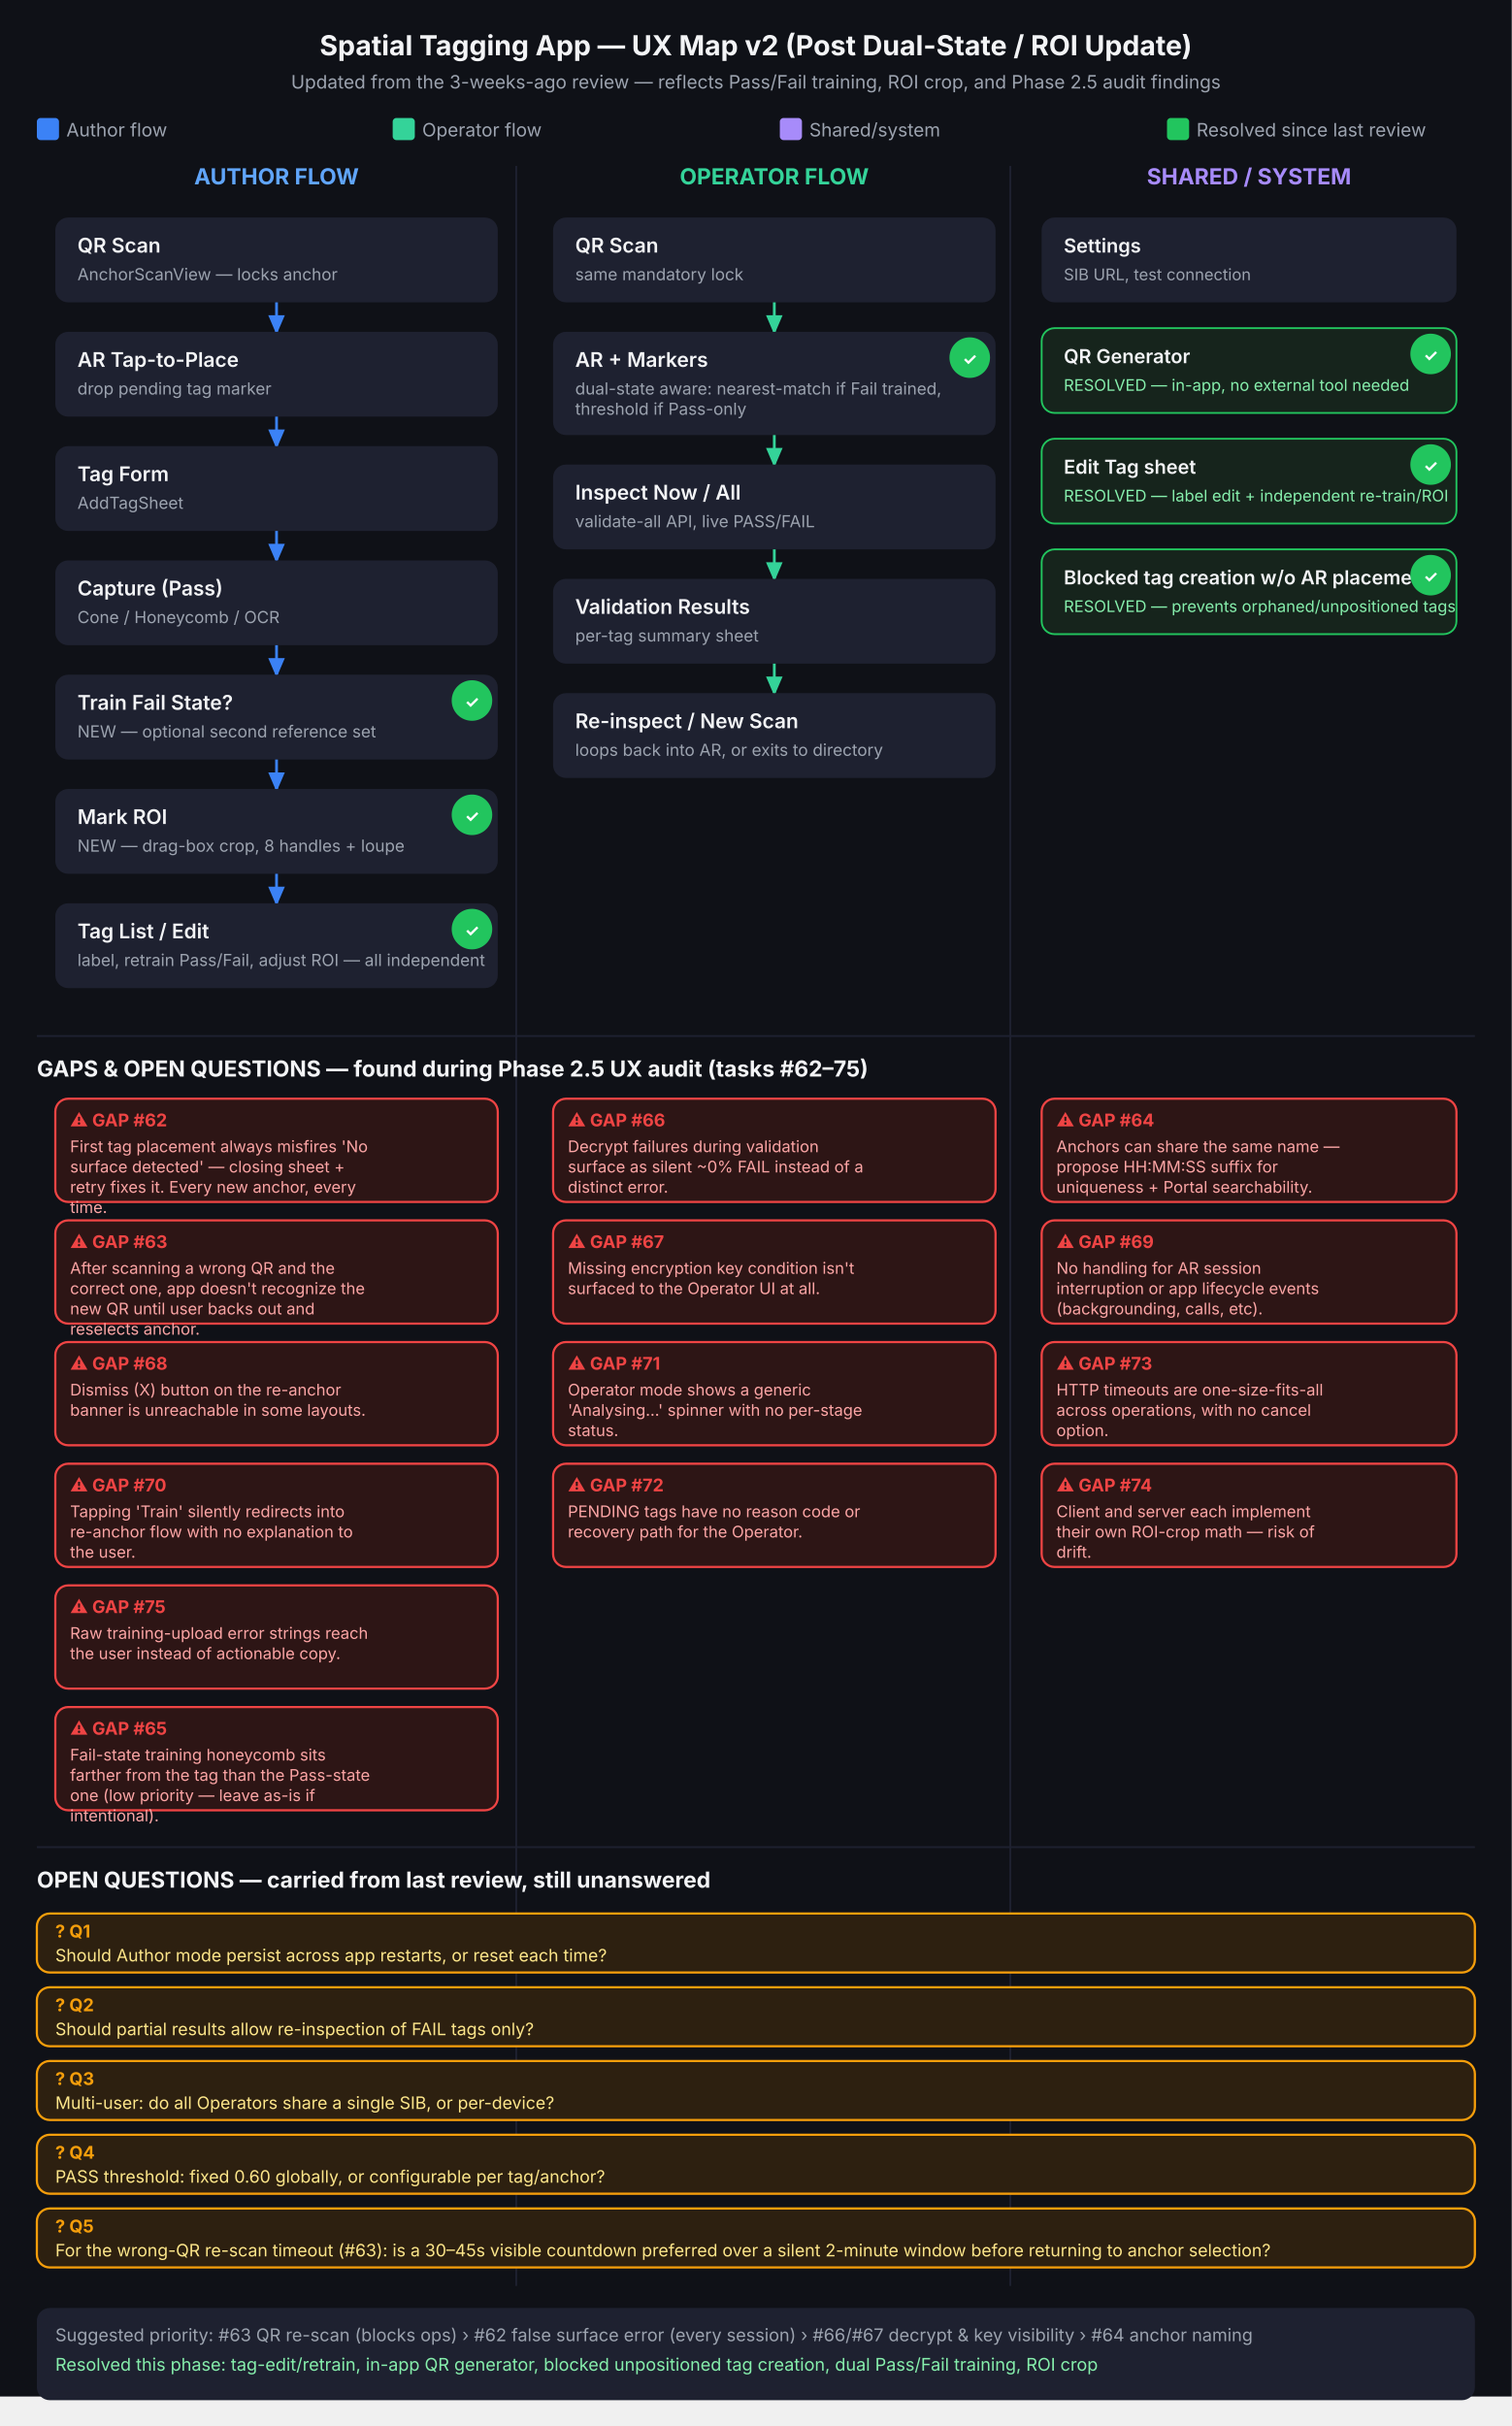
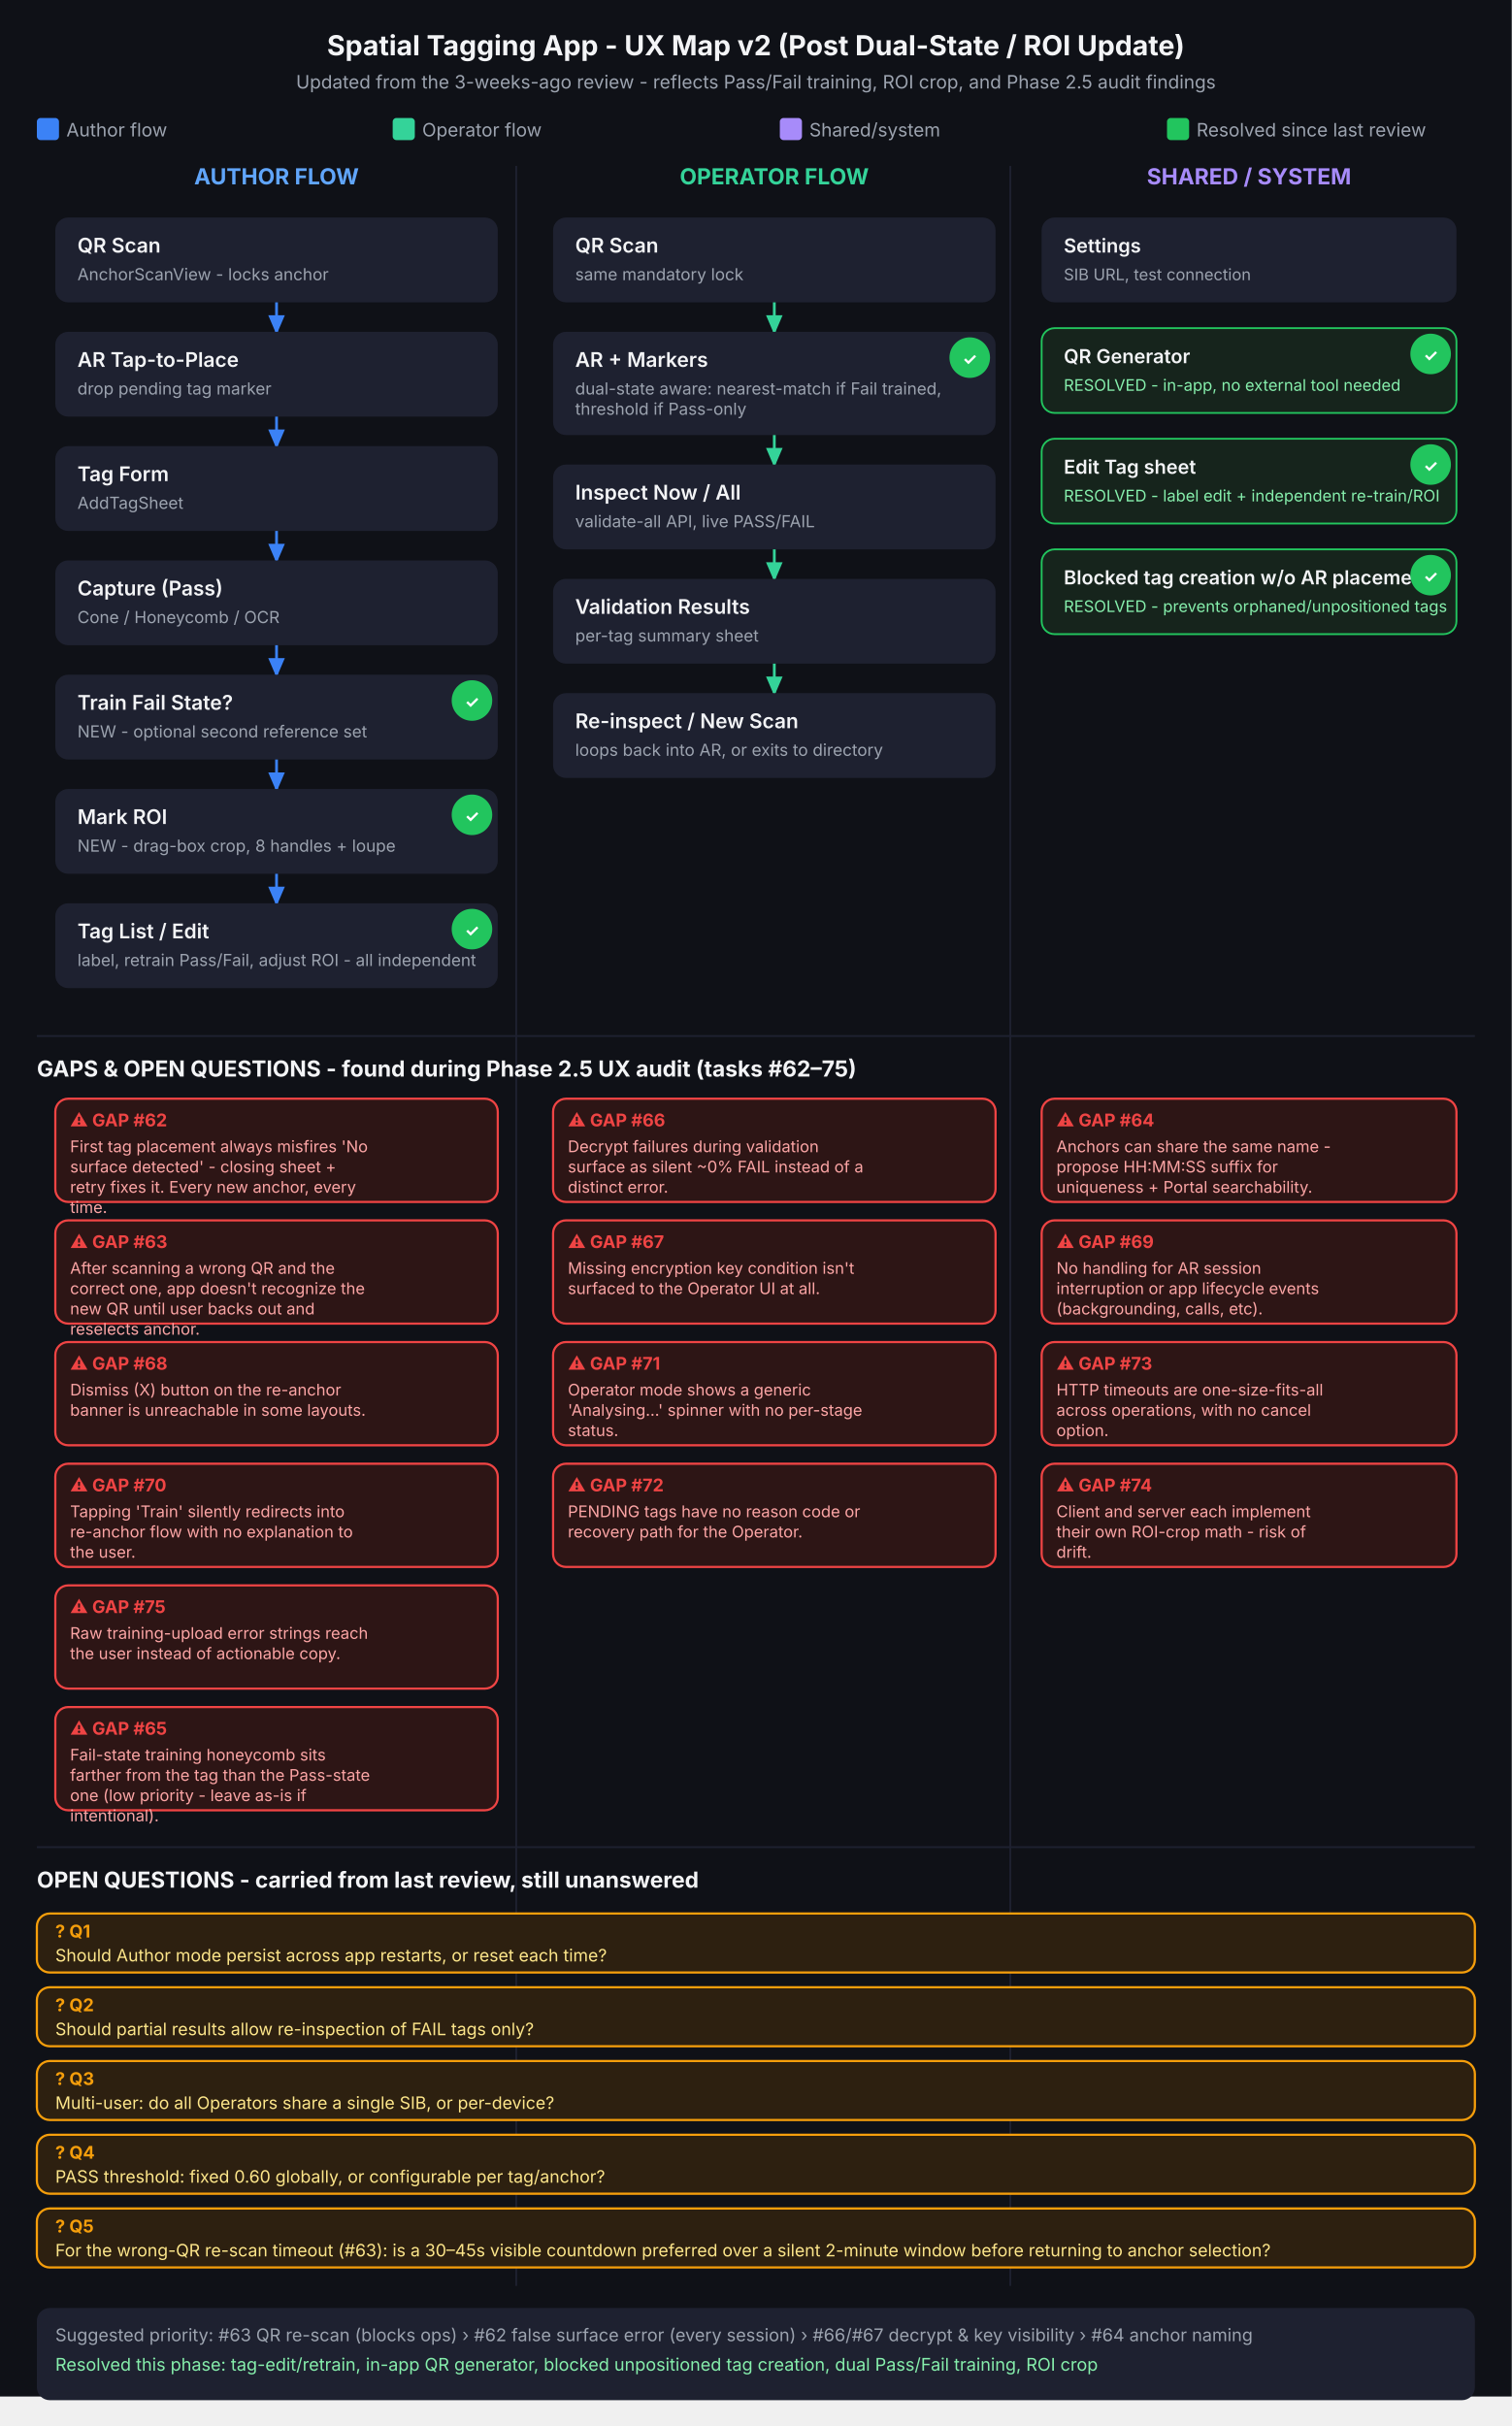
<svg xmlns="http://www.w3.org/2000/svg" viewBox="0 0 820 1316" font-family="-apple-system, system-ui, sans-serif">
  <defs>
    <marker id="arrA" markerWidth="8" markerHeight="8" refX="6" refY="3" orient="auto">
      <path d="M0,0 L0,6 L7,3 z" fill="#3b82f6" />
    </marker>
    <marker id="arrG" markerWidth="8" markerHeight="8" refX="6" refY="3" orient="auto">
      <path d="M0,0 L0,6 L7,3 z" fill="#34d399" />
    </marker>
  </defs>
  <rect width="820" height="1300" fill="#0f1117" />
-   <text x="410.0" y="30" fill="#f3f4f6" font-size="15" font-weight="700" text-anchor="middle" style="">Spatial Tagging App — UX Map v2 (Post Dual-State / ROI Update)</text>
-   <text x="410.0" y="48" fill="#9ca3af" font-size="10" font-weight="400" text-anchor="middle" style="">Updated from the 3-weeks-ago review — reflects Pass/Fail training, ROI crop, and Phase 2.5 audit findings</text>
+   <text x="410.0" y="30" fill="#f3f4f6" font-size="15" font-weight="700" text-anchor="middle" style="">Spatial Tagging App - UX Map v2 (Post Dual-State / ROI Update)</text>
+   <text x="410.0" y="48" fill="#9ca3af" font-size="10" font-weight="400" text-anchor="middle" style="">Updated from the 3-weeks-ago review - reflects Pass/Fail training, ROI crop, and Phase 2.5 audit findings</text>
  <rect x="20" y="64" width="12" height="12" rx="2" fill="#3b82f6" />
  <text x="36" y="74" fill="#9ca3af" font-size="10" font-weight="400" text-anchor="start" style="">Author flow</text>
  <rect x="213" y="64" width="12" height="12" rx="2" fill="#34d399" />
  <text x="229" y="74" fill="#9ca3af" font-size="10" font-weight="400" text-anchor="start" style="">Operator flow</text>
  <rect x="423" y="64" width="12" height="12" rx="2" fill="#a78bfa" />
  <text x="439" y="74" fill="#9ca3af" font-size="10" font-weight="400" text-anchor="start" style="">Shared/system</text>
  <rect x="633" y="64" width="12" height="12" rx="2" fill="#22c55e" />
  <text x="649" y="74" fill="#9ca3af" font-size="10" font-weight="400" text-anchor="start" style="">Resolved since last review</text>
  <rect x="954" y="64" width="12" height="12" rx="2" fill="#ef4444" />
  <text x="970" y="74" fill="#9ca3af" font-size="10" font-weight="400" text-anchor="start" style="">Open gap</text>
  <rect x="1122" y="64" width="12" height="12" rx="2" fill="#f59e0b" />
  <text x="1138" y="74" fill="#9ca3af" font-size="10" font-weight="400" text-anchor="start" style="">Open question</text>
  <text x="150.0" y="100" fill="#60a5fa" font-size="12" font-weight="700" text-anchor="middle" style="">AUTHOR FLOW</text>
  <text x="420.0" y="100" fill="#34d399" font-size="12" font-weight="700" text-anchor="middle" style="">OPERATOR FLOW</text>
  <text x="677.5" y="100" fill="#a78bfa" font-size="12" font-weight="700" text-anchor="middle" style="">SHARED / SYSTEM</text>
  <line x1="280" y1="90" x2="280" y2="1240" stroke="#1e2130" stroke-width="1" />
  <line x1="548" y1="90" x2="548" y2="1240" stroke="#1e2130" stroke-width="1" />
  <rect x="30" y="118" width="240" height="46" rx="7" fill="#1e2130" />
  <text x="42" y="137" fill="#f3f4f6" font-size="11" font-weight="600" text-anchor="start" style="">QR Scan</text>
-   <text x="42" y="152" fill="#9ca3af" font-size="9" font-weight="400" text-anchor="start" style="">AnchorScanView — locks anchor</text>
+   <text x="42" y="152" fill="#9ca3af" font-size="9" font-weight="400" text-anchor="start" style="">AnchorScanView - locks anchor</text>
  <line x1="150.0" y1="164" x2="150.0" y2="180" stroke="#3b82f6" stroke-width="1.5" marker-end="url(#arrA)" />
  <rect x="30" y="180" width="240" height="46" rx="7" fill="#1e2130" />
  <text x="42" y="199" fill="#f3f4f6" font-size="11" font-weight="600" text-anchor="start" style="">AR Tap-to-Place</text>
  <text x="42" y="214" fill="#9ca3af" font-size="9" font-weight="400" text-anchor="start" style="">drop pending tag marker</text>
  <line x1="150.0" y1="226" x2="150.0" y2="242" stroke="#3b82f6" stroke-width="1.5" marker-end="url(#arrA)" />
  <rect x="30" y="242" width="240" height="46" rx="7" fill="#1e2130" />
  <text x="42" y="261" fill="#f3f4f6" font-size="11" font-weight="600" text-anchor="start" style="">Tag Form</text>
  <text x="42" y="276" fill="#9ca3af" font-size="9" font-weight="400" text-anchor="start" style="">AddTagSheet</text>
  <line x1="150.0" y1="288" x2="150.0" y2="304" stroke="#3b82f6" stroke-width="1.5" marker-end="url(#arrA)" />
  <rect x="30" y="304" width="240" height="46" rx="7" fill="#1e2130" />
  <text x="42" y="323" fill="#f3f4f6" font-size="11" font-weight="600" text-anchor="start" style="">Capture (Pass)</text>
  <text x="42" y="338" fill="#9ca3af" font-size="9" font-weight="400" text-anchor="start" style="">Cone / Honeycomb / OCR</text>
  <line x1="150.0" y1="350" x2="150.0" y2="366" stroke="#3b82f6" stroke-width="1.5" marker-end="url(#arrA)" />
  <rect x="30" y="366" width="240" height="46" rx="7" fill="#1e2130" />
  <text x="42" y="385" fill="#f3f4f6" font-size="11" font-weight="600" text-anchor="start" style="">Train Fail State?</text>
-   <text x="42" y="400" fill="#9ca3af" font-size="9" font-weight="400" text-anchor="start" style="">NEW — optional second reference set</text>
+   <text x="42" y="400" fill="#9ca3af" font-size="9" font-weight="400" text-anchor="start" style="">NEW - optional second reference set</text>
  <circle cx="256" cy="380" r="11" fill="#22c55e" />
  <text x="256" y="384" fill="#ffffff" font-size="9" font-weight="700" text-anchor="middle" style="">✓</text>
  <line x1="150.0" y1="412" x2="150.0" y2="428" stroke="#3b82f6" stroke-width="1.5" marker-end="url(#arrA)" />
  <rect x="30" y="428" width="240" height="46" rx="7" fill="#1e2130" />
  <text x="42" y="447" fill="#f3f4f6" font-size="11" font-weight="600" text-anchor="start" style="">Mark ROI</text>
-   <text x="42" y="462" fill="#9ca3af" font-size="9" font-weight="400" text-anchor="start" style="">NEW — drag-box crop, 8 handles + loupe</text>
+   <text x="42" y="462" fill="#9ca3af" font-size="9" font-weight="400" text-anchor="start" style="">NEW - drag-box crop, 8 handles + loupe</text>
  <circle cx="256" cy="442" r="11" fill="#22c55e" />
  <text x="256" y="446" fill="#ffffff" font-size="9" font-weight="700" text-anchor="middle" style="">✓</text>
  <line x1="150.0" y1="474" x2="150.0" y2="490" stroke="#3b82f6" stroke-width="1.5" marker-end="url(#arrA)" />
  <rect x="30" y="490" width="240" height="46" rx="7" fill="#1e2130" />
  <text x="42" y="509" fill="#f3f4f6" font-size="11" font-weight="600" text-anchor="start" style="">Tag List / Edit</text>
-   <text x="42" y="524" fill="#9ca3af" font-size="9" font-weight="400" text-anchor="start" style="">label, retrain Pass/Fail, adjust ROI — all independent</text>
+   <text x="42" y="524" fill="#9ca3af" font-size="9" font-weight="400" text-anchor="start" style="">label, retrain Pass/Fail, adjust ROI - all independent</text>
  <circle cx="256" cy="504" r="11" fill="#22c55e" />
  <text x="256" y="508" fill="#ffffff" font-size="9" font-weight="700" text-anchor="middle" style="">✓</text>
  <rect x="300" y="118" width="240" height="46" rx="7" fill="#1e2130" />
  <text x="312" y="137" fill="#f3f4f6" font-size="11" font-weight="600" text-anchor="start" style="">QR Scan</text>
  <text x="312" y="152" fill="#9ca3af" font-size="9" font-weight="400" text-anchor="start" style="">same mandatory lock</text>
  <line x1="420.0" y1="164" x2="420.0" y2="180" stroke="#34d399" stroke-width="1.5" marker-end="url(#arrG)" />
  <rect x="300" y="180" width="240" height="56" rx="7" fill="#1e2130" />
  <text x="312" y="199" fill="#f3f4f6" font-size="11" font-weight="600" text-anchor="start" style="">AR + Markers</text>
  <text x="312" y="214" fill="#9ca3af" font-size="9" font-weight="400" text-anchor="start" style="">dual-state aware: nearest-match if Fail trained,</text>
  <text x="312" y="225" fill="#9ca3af" font-size="9" font-weight="400" text-anchor="start" style="">threshold if Pass-only</text>
  <circle cx="526" cy="194" r="11" fill="#22c55e" />
  <text x="526" y="198" fill="#ffffff" font-size="9" font-weight="700" text-anchor="middle" style="">✓</text>
  <line x1="420.0" y1="236" x2="420.0" y2="252" stroke="#34d399" stroke-width="1.5" marker-end="url(#arrG)" />
  <rect x="300" y="252" width="240" height="46" rx="7" fill="#1e2130" />
  <text x="312" y="271" fill="#f3f4f6" font-size="11" font-weight="600" text-anchor="start" style="">Inspect Now / All</text>
  <text x="312" y="286" fill="#9ca3af" font-size="9" font-weight="400" text-anchor="start" style="">validate-all API, live PASS/FAIL</text>
  <line x1="420.0" y1="298" x2="420.0" y2="314" stroke="#34d399" stroke-width="1.5" marker-end="url(#arrG)" />
  <rect x="300" y="314" width="240" height="46" rx="7" fill="#1e2130" />
  <text x="312" y="333" fill="#f3f4f6" font-size="11" font-weight="600" text-anchor="start" style="">Validation Results</text>
  <text x="312" y="348" fill="#9ca3af" font-size="9" font-weight="400" text-anchor="start" style="">per-tag summary sheet</text>
  <line x1="420.0" y1="360" x2="420.0" y2="376" stroke="#34d399" stroke-width="1.5" marker-end="url(#arrG)" />
  <rect x="300" y="376" width="240" height="46" rx="7" fill="#1e2130" />
  <text x="312" y="395" fill="#f3f4f6" font-size="11" font-weight="600" text-anchor="start" style="">Re-inspect / New Scan</text>
  <text x="312" y="410" fill="#9ca3af" font-size="9" font-weight="400" text-anchor="start" style="">loops back into AR, or exits to directory</text>
  <rect x="565" y="118" width="225" height="46" rx="7" fill="#1e2130" />
  <text x="577" y="137" fill="#f3f4f6" font-size="10.5" font-weight="600" text-anchor="start" style="">Settings</text>
  <text x="577" y="152" fill="#9ca3af" font-size="8.7" font-weight="400" text-anchor="start" style="">SIB URL, test connection</text>
  <rect x="565" y="178" width="225" height="46" rx="7" fill="#16241c" stroke="#22c55e" stroke-width="1" />
  <text x="577" y="197" fill="#f3f4f6" font-size="10.5" font-weight="600" text-anchor="start" style="">QR Generator</text>
-   <text x="577" y="212" fill="#86efac" font-size="8.7" font-weight="400" text-anchor="start" style="">RESOLVED — in-app, no external tool needed</text>
+   <text x="577" y="212" fill="#86efac" font-size="8.7" font-weight="400" text-anchor="start" style="">RESOLVED - in-app, no external tool needed</text>
  <circle cx="776" cy="192" r="11" fill="#22c55e" />
  <text x="776" y="196" fill="#ffffff" font-size="9" font-weight="700" text-anchor="middle" style="">✓</text>
  <rect x="565" y="238" width="225" height="46" rx="7" fill="#16241c" stroke="#22c55e" stroke-width="1" />
  <text x="577" y="257" fill="#f3f4f6" font-size="10.5" font-weight="600" text-anchor="start" style="">Edit Tag sheet</text>
-   <text x="577" y="272" fill="#86efac" font-size="8.7" font-weight="400" text-anchor="start" style="">RESOLVED — label edit + independent re-train/ROI</text>
+   <text x="577" y="272" fill="#86efac" font-size="8.7" font-weight="400" text-anchor="start" style="">RESOLVED - label edit + independent re-train/ROI</text>
  <circle cx="776" cy="252" r="11" fill="#22c55e" />
  <text x="776" y="256" fill="#ffffff" font-size="9" font-weight="700" text-anchor="middle" style="">✓</text>
  <rect x="565" y="298" width="225" height="46" rx="7" fill="#16241c" stroke="#22c55e" stroke-width="1" />
  <text x="577" y="317" fill="#f3f4f6" font-size="10.5" font-weight="600" text-anchor="start" style="">Blocked tag creation w/o AR placement</text>
-   <text x="577" y="332" fill="#86efac" font-size="8.7" font-weight="400" text-anchor="start" style="">RESOLVED — prevents orphaned/unpositioned tags</text>
+   <text x="577" y="332" fill="#86efac" font-size="8.7" font-weight="400" text-anchor="start" style="">RESOLVED - prevents orphaned/unpositioned tags</text>
  <circle cx="776" cy="312" r="11" fill="#22c55e" />
  <text x="776" y="316" fill="#ffffff" font-size="9" font-weight="700" text-anchor="middle" style="">✓</text>
  <line x1="20" y1="562" x2="800" y2="562" stroke="#1e2130" stroke-width="1" />
-   <text x="20" y="584" fill="#f3f4f6" font-size="12" font-weight="700" text-anchor="start" style="">GAPS &amp; OPEN QUESTIONS — found during Phase 2.5 UX audit (tasks #62–75)</text>
+   <text x="20" y="584" fill="#f3f4f6" font-size="12" font-weight="700" text-anchor="start" style="">GAPS &amp; OPEN QUESTIONS - found during Phase 2.5 UX audit (tasks #62–75)</text>
  <rect x="30" y="596" width="240" height="56" rx="7" fill="#2d1515" stroke="#ef4444" stroke-width="1.2" />
  <text x="38" y="611" fill="#ef4444" font-size="9.5" font-weight="700" text-anchor="start" style="">⚠ GAP #62</text>
  <text x="38" y="625" fill="#fca5a5" font-size="8.7" font-weight="400" text-anchor="start" style="">First tag placement always misfires 'No</text>
-   <text x="38" y="636" fill="#fca5a5" font-size="8.7" font-weight="400" text-anchor="start" style="">surface detected' — closing sheet +</text>
+   <text x="38" y="636" fill="#fca5a5" font-size="8.7" font-weight="400" text-anchor="start" style="">surface detected' - closing sheet +</text>
  <text x="38" y="647" fill="#fca5a5" font-size="8.7" font-weight="400" text-anchor="start" style="">retry fixes it. Every new anchor, every</text>
  <text x="38" y="658" fill="#fca5a5" font-size="8.7" font-weight="400" text-anchor="start" style="">time.</text>
  <rect x="30" y="662" width="240" height="56" rx="7" fill="#2d1515" stroke="#ef4444" stroke-width="1.2" />
  <text x="38" y="677" fill="#ef4444" font-size="9.5" font-weight="700" text-anchor="start" style="">⚠ GAP #63</text>
  <text x="38" y="691" fill="#fca5a5" font-size="8.7" font-weight="400" text-anchor="start" style="">After scanning a wrong QR and the</text>
  <text x="38" y="702" fill="#fca5a5" font-size="8.7" font-weight="400" text-anchor="start" style="">correct one, app doesn't recognize the</text>
  <text x="38" y="713" fill="#fca5a5" font-size="8.7" font-weight="400" text-anchor="start" style="">new QR until user backs out and</text>
  <text x="38" y="724" fill="#fca5a5" font-size="8.7" font-weight="400" text-anchor="start" style="">reselects anchor.</text>
  <rect x="565" y="596" width="225" height="56" rx="7" fill="#2d1515" stroke="#ef4444" stroke-width="1.2" />
  <text x="573" y="611" fill="#ef4444" font-size="9.5" font-weight="700" text-anchor="start" style="">⚠ GAP #64</text>
-   <text x="573" y="625" fill="#fca5a5" font-size="8.7" font-weight="400" text-anchor="start" style="">Anchors can share the same name —</text>
+   <text x="573" y="625" fill="#fca5a5" font-size="8.7" font-weight="400" text-anchor="start" style="">Anchors can share the same name -</text>
  <text x="573" y="636" fill="#fca5a5" font-size="8.7" font-weight="400" text-anchor="start" style="">propose HH:MM:SS suffix for</text>
  <text x="573" y="647" fill="#fca5a5" font-size="8.7" font-weight="400" text-anchor="start" style="">uniqueness + Portal searchability.</text>
  <rect x="300" y="596" width="240" height="56" rx="7" fill="#2d1515" stroke="#ef4444" stroke-width="1.2" />
  <text x="308" y="611" fill="#ef4444" font-size="9.5" font-weight="700" text-anchor="start" style="">⚠ GAP #66</text>
  <text x="308" y="625" fill="#fca5a5" font-size="8.7" font-weight="400" text-anchor="start" style="">Decrypt failures during validation</text>
  <text x="308" y="636" fill="#fca5a5" font-size="8.7" font-weight="400" text-anchor="start" style="">surface as silent ~0% FAIL instead of a</text>
  <text x="308" y="647" fill="#fca5a5" font-size="8.7" font-weight="400" text-anchor="start" style="">distinct error.</text>
  <rect x="300" y="662" width="240" height="56" rx="7" fill="#2d1515" stroke="#ef4444" stroke-width="1.2" />
  <text x="308" y="677" fill="#ef4444" font-size="9.5" font-weight="700" text-anchor="start" style="">⚠ GAP #67</text>
  <text x="308" y="691" fill="#fca5a5" font-size="8.7" font-weight="400" text-anchor="start" style="">Missing encryption key condition isn't</text>
  <text x="308" y="702" fill="#fca5a5" font-size="8.7" font-weight="400" text-anchor="start" style="">surfaced to the Operator UI at all.</text>
  <rect x="30" y="728" width="240" height="56" rx="7" fill="#2d1515" stroke="#ef4444" stroke-width="1.2" />
  <text x="38" y="743" fill="#ef4444" font-size="9.5" font-weight="700" text-anchor="start" style="">⚠ GAP #68</text>
  <text x="38" y="757" fill="#fca5a5" font-size="8.7" font-weight="400" text-anchor="start" style="">Dismiss (X) button on the re-anchor</text>
  <text x="38" y="768" fill="#fca5a5" font-size="8.7" font-weight="400" text-anchor="start" style="">banner is unreachable in some layouts.</text>
  <rect x="565" y="662" width="225" height="56" rx="7" fill="#2d1515" stroke="#ef4444" stroke-width="1.2" />
  <text x="573" y="677" fill="#ef4444" font-size="9.5" font-weight="700" text-anchor="start" style="">⚠ GAP #69</text>
  <text x="573" y="691" fill="#fca5a5" font-size="8.7" font-weight="400" text-anchor="start" style="">No handling for AR session</text>
  <text x="573" y="702" fill="#fca5a5" font-size="8.7" font-weight="400" text-anchor="start" style="">interruption or app lifecycle events</text>
  <text x="573" y="713" fill="#fca5a5" font-size="8.7" font-weight="400" text-anchor="start" style="">(backgrounding, calls, etc).</text>
  <rect x="30" y="794" width="240" height="56" rx="7" fill="#2d1515" stroke="#ef4444" stroke-width="1.2" />
  <text x="38" y="809" fill="#ef4444" font-size="9.5" font-weight="700" text-anchor="start" style="">⚠ GAP #70</text>
  <text x="38" y="823" fill="#fca5a5" font-size="8.7" font-weight="400" text-anchor="start" style="">Tapping 'Train' silently redirects into</text>
  <text x="38" y="834" fill="#fca5a5" font-size="8.7" font-weight="400" text-anchor="start" style="">re-anchor flow with no explanation to</text>
  <text x="38" y="845" fill="#fca5a5" font-size="8.7" font-weight="400" text-anchor="start" style="">the user.</text>
  <rect x="300" y="728" width="240" height="56" rx="7" fill="#2d1515" stroke="#ef4444" stroke-width="1.2" />
  <text x="308" y="743" fill="#ef4444" font-size="9.5" font-weight="700" text-anchor="start" style="">⚠ GAP #71</text>
  <text x="308" y="757" fill="#fca5a5" font-size="8.7" font-weight="400" text-anchor="start" style="">Operator mode shows a generic</text>
  <text x="308" y="768" fill="#fca5a5" font-size="8.7" font-weight="400" text-anchor="start" style="">'Analysing…' spinner with no per-stage</text>
  <text x="308" y="779" fill="#fca5a5" font-size="8.7" font-weight="400" text-anchor="start" style="">status.</text>
  <rect x="300" y="794" width="240" height="56" rx="7" fill="#2d1515" stroke="#ef4444" stroke-width="1.2" />
  <text x="308" y="809" fill="#ef4444" font-size="9.5" font-weight="700" text-anchor="start" style="">⚠ GAP #72</text>
  <text x="308" y="823" fill="#fca5a5" font-size="8.7" font-weight="400" text-anchor="start" style="">PENDING tags have no reason code or</text>
  <text x="308" y="834" fill="#fca5a5" font-size="8.7" font-weight="400" text-anchor="start" style="">recovery path for the Operator.</text>
  <rect x="565" y="728" width="225" height="56" rx="7" fill="#2d1515" stroke="#ef4444" stroke-width="1.2" />
  <text x="573" y="743" fill="#ef4444" font-size="9.5" font-weight="700" text-anchor="start" style="">⚠ GAP #73</text>
  <text x="573" y="757" fill="#fca5a5" font-size="8.7" font-weight="400" text-anchor="start" style="">HTTP timeouts are one-size-fits-all</text>
  <text x="573" y="768" fill="#fca5a5" font-size="8.7" font-weight="400" text-anchor="start" style="">across operations, with no cancel</text>
  <text x="573" y="779" fill="#fca5a5" font-size="8.7" font-weight="400" text-anchor="start" style="">option.</text>
  <rect x="565" y="794" width="225" height="56" rx="7" fill="#2d1515" stroke="#ef4444" stroke-width="1.2" />
  <text x="573" y="809" fill="#ef4444" font-size="9.5" font-weight="700" text-anchor="start" style="">⚠ GAP #74</text>
  <text x="573" y="823" fill="#fca5a5" font-size="8.7" font-weight="400" text-anchor="start" style="">Client and server each implement</text>
-   <text x="573" y="834" fill="#fca5a5" font-size="8.7" font-weight="400" text-anchor="start" style="">their own ROI-crop math — risk of</text>
+   <text x="573" y="834" fill="#fca5a5" font-size="8.7" font-weight="400" text-anchor="start" style="">their own ROI-crop math - risk of</text>
  <text x="573" y="845" fill="#fca5a5" font-size="8.7" font-weight="400" text-anchor="start" style="">drift.</text>
  <rect x="30" y="860" width="240" height="56" rx="7" fill="#2d1515" stroke="#ef4444" stroke-width="1.2" />
  <text x="38" y="875" fill="#ef4444" font-size="9.5" font-weight="700" text-anchor="start" style="">⚠ GAP #75</text>
  <text x="38" y="889" fill="#fca5a5" font-size="8.7" font-weight="400" text-anchor="start" style="">Raw training-upload error strings reach</text>
  <text x="38" y="900" fill="#fca5a5" font-size="8.7" font-weight="400" text-anchor="start" style="">the user instead of actionable copy.</text>
  <rect x="30" y="926" width="240" height="56" rx="7" fill="#2d1515" stroke="#ef4444" stroke-width="1.2" />
  <text x="38" y="941" fill="#ef4444" font-size="9.5" font-weight="700" text-anchor="start" style="">⚠ GAP #65</text>
  <text x="38" y="955" fill="#fca5a5" font-size="8.7" font-weight="400" text-anchor="start" style="">Fail-state training honeycomb sits</text>
  <text x="38" y="966" fill="#fca5a5" font-size="8.7" font-weight="400" text-anchor="start" style="">farther from the tag than the Pass-state</text>
-   <text x="38" y="977" fill="#fca5a5" font-size="8.7" font-weight="400" text-anchor="start" style="">one (low priority — leave as-is if</text>
+   <text x="38" y="977" fill="#fca5a5" font-size="8.7" font-weight="400" text-anchor="start" style="">one (low priority - leave as-is if</text>
  <text x="38" y="988" fill="#fca5a5" font-size="8.7" font-weight="400" text-anchor="start" style="">intentional).</text>
  <line x1="20" y1="1002" x2="800" y2="1002" stroke="#1e2130" stroke-width="1" />
-   <text x="20" y="1024" fill="#f3f4f6" font-size="12" font-weight="700" text-anchor="start" style="">OPEN QUESTIONS — carried from last review, still unanswered</text>
+   <text x="20" y="1024" fill="#f3f4f6" font-size="12" font-weight="700" text-anchor="start" style="">OPEN QUESTIONS - carried from last review, still unanswered</text>
  <rect x="20" y="1038" width="780" height="32" rx="7" fill="#2d2010" stroke="#f59e0b" stroke-width="1.2" />
  <text x="30" y="1051" fill="#f59e0b" font-size="9.5" font-weight="700" text-anchor="start" style="">? Q1</text>
  <text x="30" y="1064" fill="#fde68a" font-size="9.3" font-weight="400" text-anchor="start" style="">Should Author mode persist across app restarts, or reset each time?</text>
  <rect x="20" y="1078" width="780" height="32" rx="7" fill="#2d2010" stroke="#f59e0b" stroke-width="1.2" />
  <text x="30" y="1091" fill="#f59e0b" font-size="9.5" font-weight="700" text-anchor="start" style="">? Q2</text>
  <text x="30" y="1104" fill="#fde68a" font-size="9.3" font-weight="400" text-anchor="start" style="">Should partial results allow re-inspection of FAIL tags only?</text>
  <rect x="20" y="1118" width="780" height="32" rx="7" fill="#2d2010" stroke="#f59e0b" stroke-width="1.2" />
  <text x="30" y="1131" fill="#f59e0b" font-size="9.5" font-weight="700" text-anchor="start" style="">? Q3</text>
  <text x="30" y="1144" fill="#fde68a" font-size="9.3" font-weight="400" text-anchor="start" style="">Multi-user: do all Operators share a single SIB, or per-device?</text>
  <rect x="20" y="1158" width="780" height="32" rx="7" fill="#2d2010" stroke="#f59e0b" stroke-width="1.2" />
  <text x="30" y="1171" fill="#f59e0b" font-size="9.5" font-weight="700" text-anchor="start" style="">? Q4</text>
  <text x="30" y="1184" fill="#fde68a" font-size="9.3" font-weight="400" text-anchor="start" style="">PASS threshold: fixed 0.60 globally, or configurable per tag/anchor?</text>
  <rect x="20" y="1198" width="780" height="32" rx="7" fill="#2d2010" stroke="#f59e0b" stroke-width="1.2" />
  <text x="30" y="1211" fill="#f59e0b" font-size="9.5" font-weight="700" text-anchor="start" style="">? Q5</text>
  <text x="30" y="1224" fill="#fde68a" font-size="9.3" font-weight="400" text-anchor="start" style="">For the wrong-QR re-scan timeout (#63): is a 30–45s visible countdown preferred over a silent 2-minute window before returning to anchor selection?</text>
  <rect x="20" y="1252" width="780" height="50" rx="7" fill="#1e2130" />
  <text x="30" y="1270" fill="#9ca3af" font-size="9.5" font-weight="400" text-anchor="start" style="">Suggested priority: #63 QR re-scan (blocks ops) › #62 false surface error (every session) › #66/#67 decrypt &amp; key visibility › #64 anchor naming</text>
  <text x="30" y="1286" fill="#86efac" font-size="9.5" font-weight="400" text-anchor="start" style="">Resolved this phase: tag-edit/retrain, in-app QR generator, blocked unpositioned tag creation, dual Pass/Fail training, ROI crop</text>
</svg>
